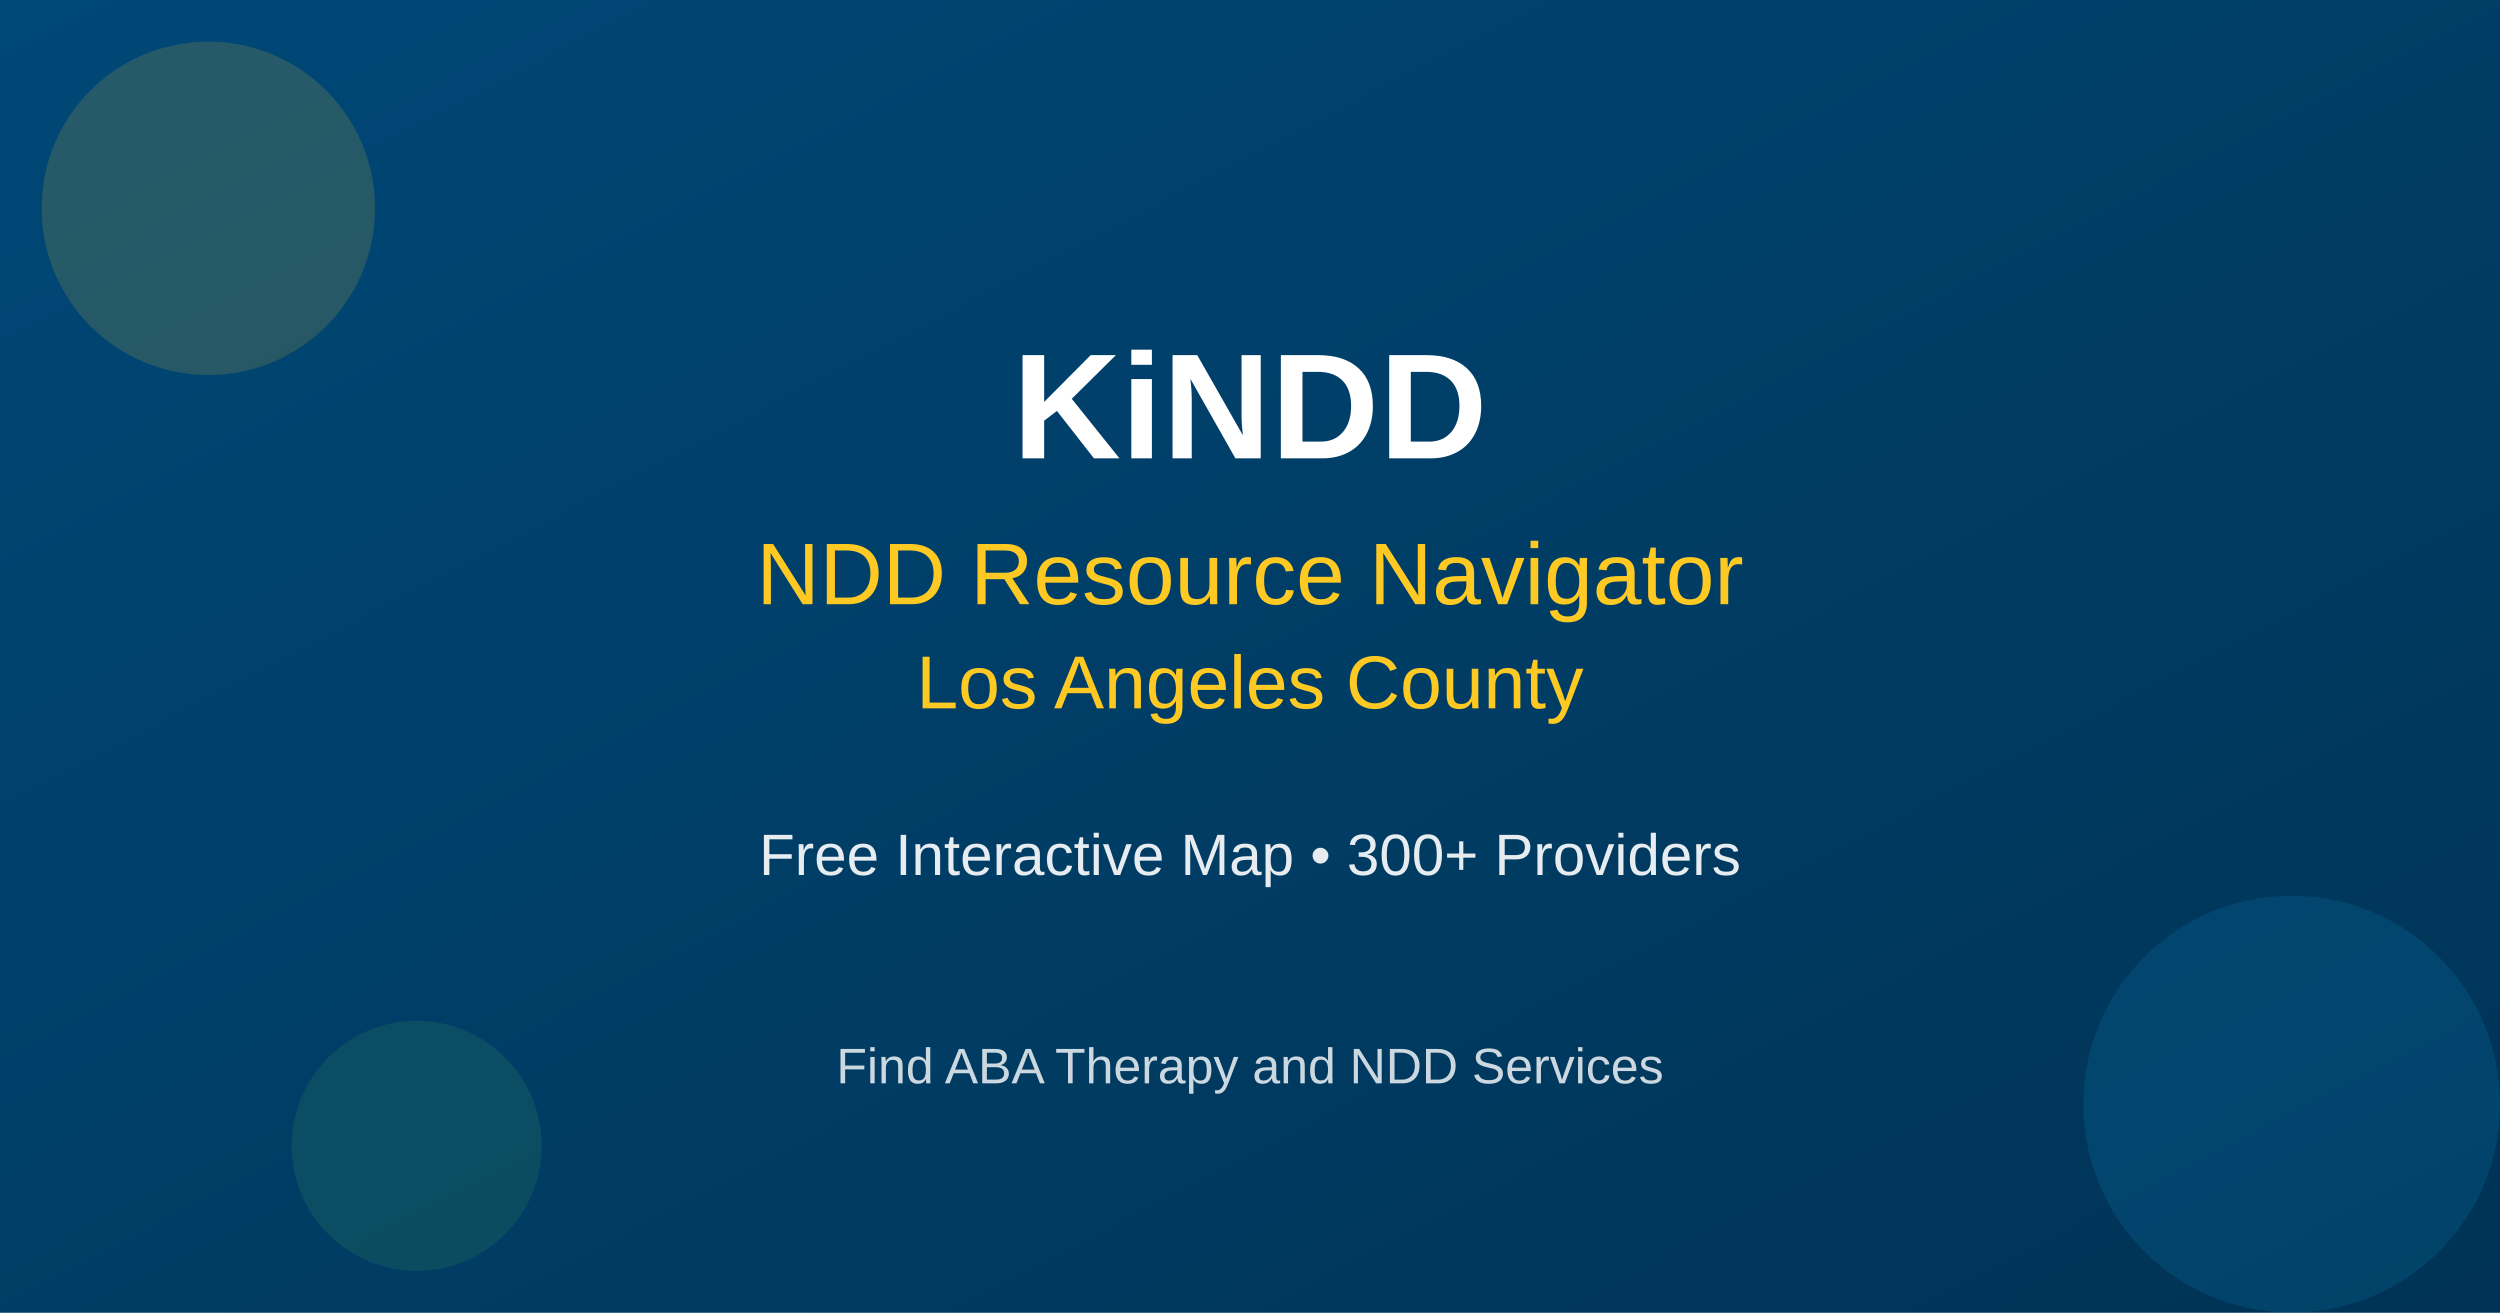
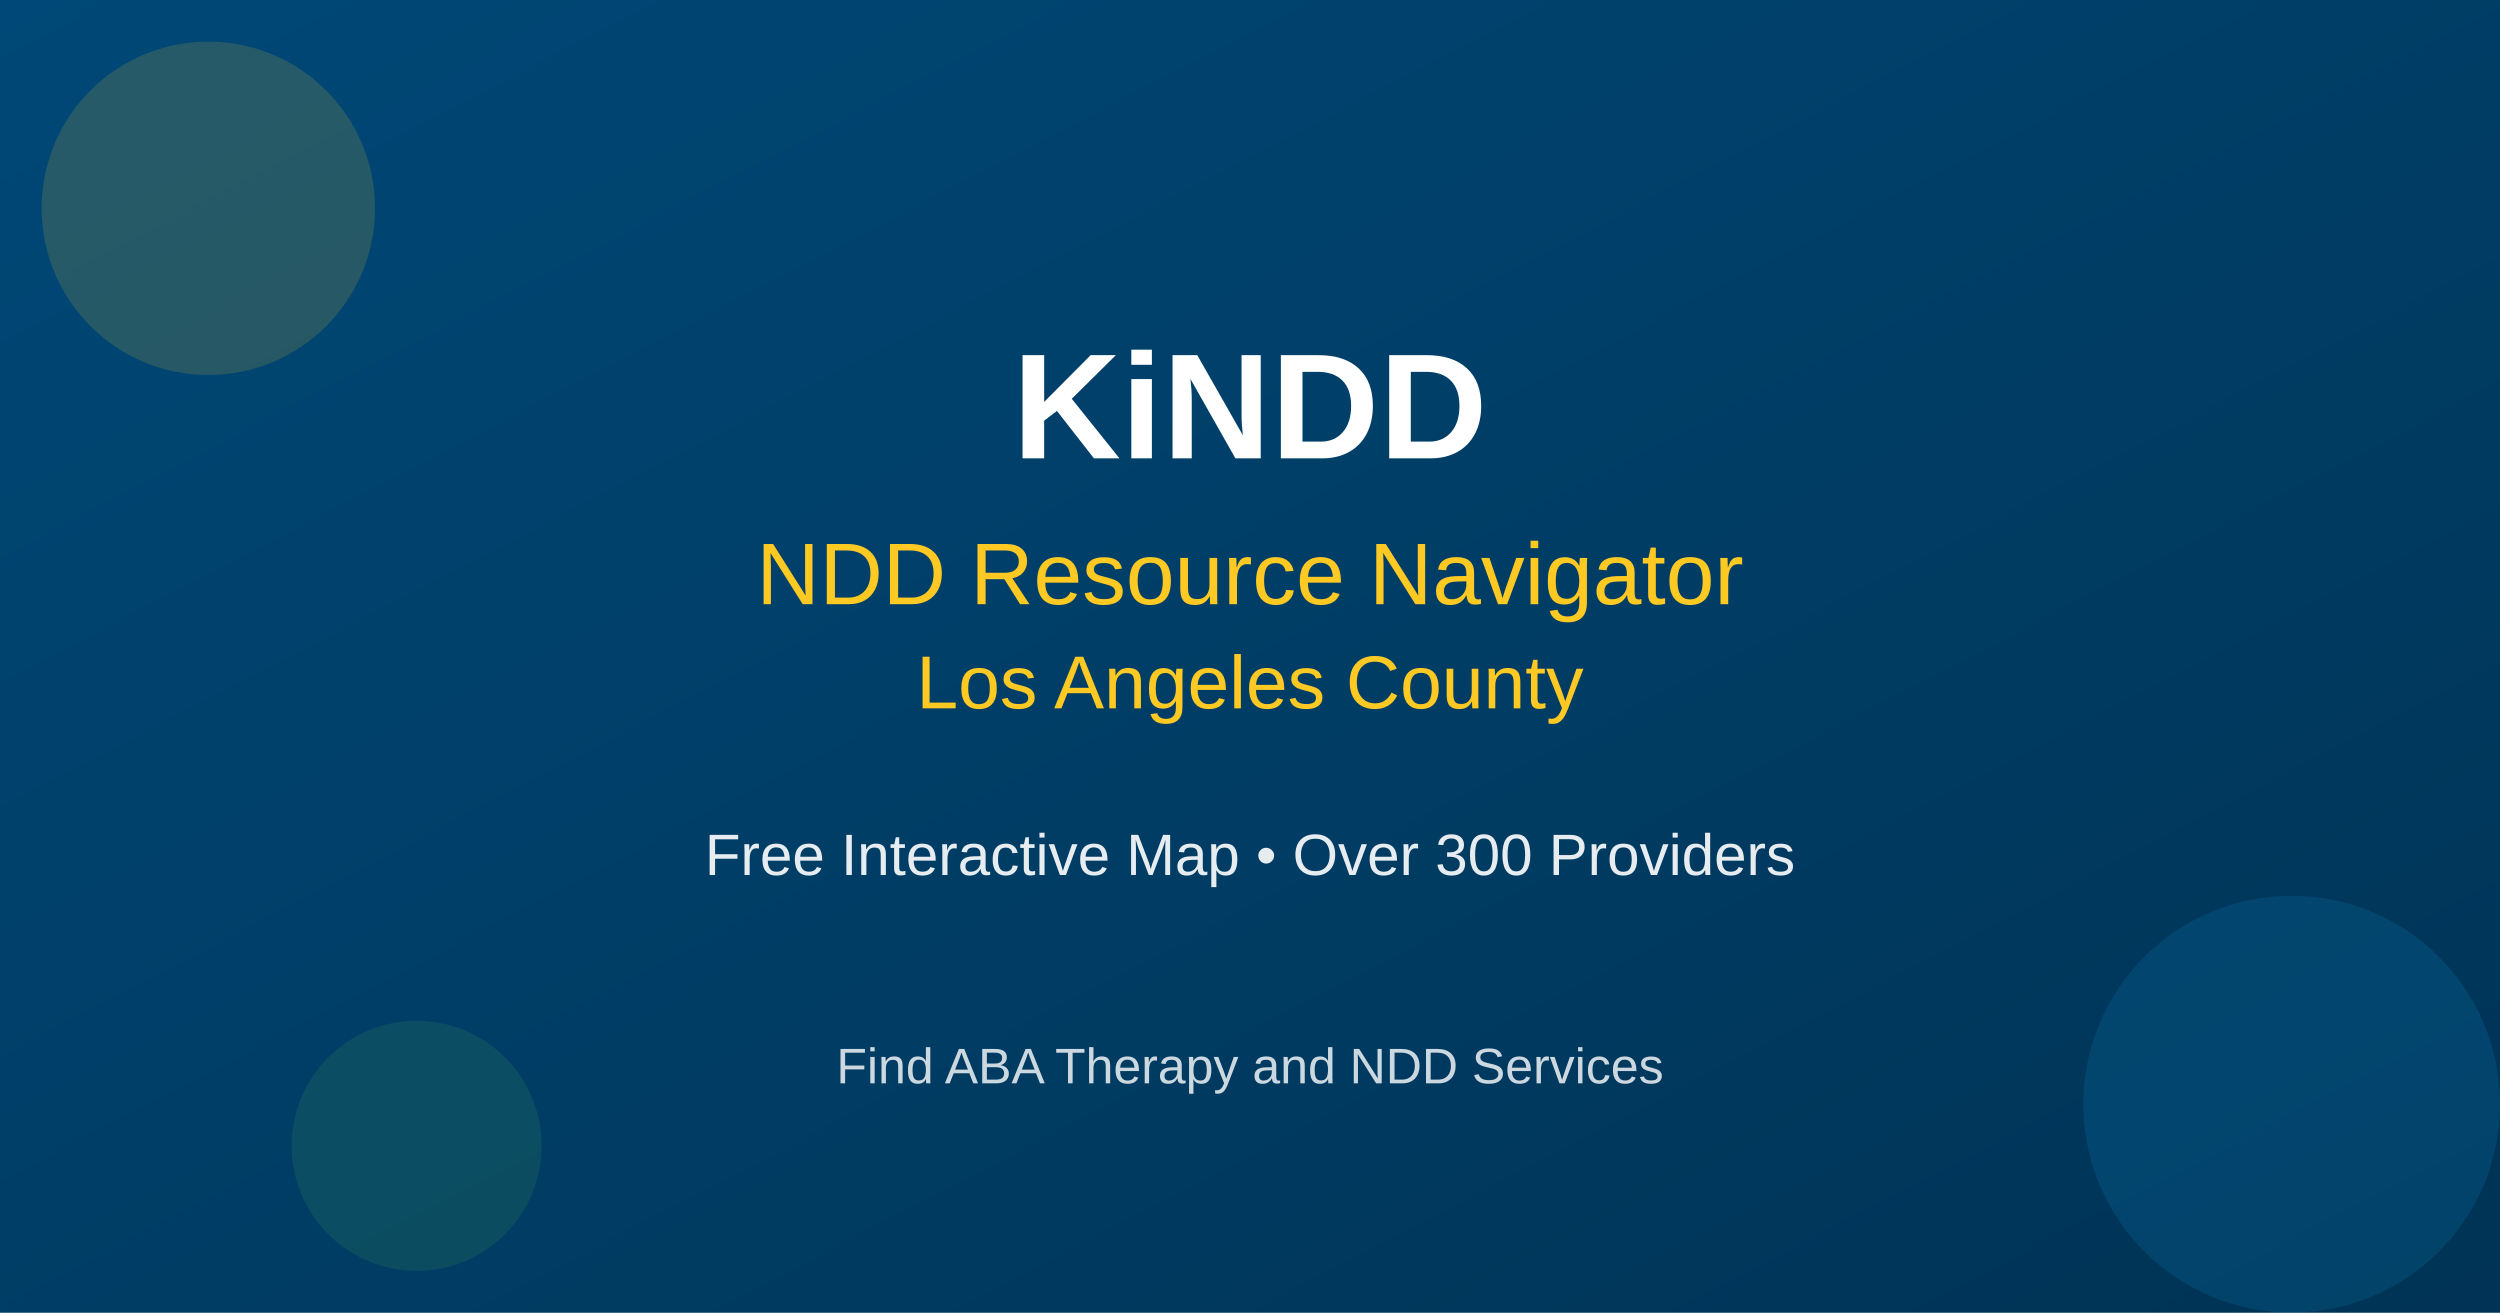
<svg xmlns="http://www.w3.org/2000/svg" width="1200" height="630">
  <rect width="1200" height="630" fill="#004877" />
  <defs>
    <linearGradient id="grad1" x1="0%" y1="0%" x2="100%" y2="100%">
      <stop offset="0%" style="stop-color:#004877;stop-opacity:1" />
      <stop offset="100%" style="stop-color:#003355;stop-opacity:1" />
    </linearGradient>
  </defs>
  <rect width="1200" height="630" fill="url(#grad1)" />
  <circle cx="100" cy="100" r="80" fill="#FFC923" opacity="0.15" />
  <circle cx="1100" cy="530" r="100" fill="#0D9DDB" opacity="0.15" />
  <circle cx="200" cy="550" r="60" fill="#4DAA50" opacity="0.15" />
  <text x="600" y="220" font-family="Arial, Helvetica, sans-serif" font-size="72" font-weight="bold" fill="#FFFFFF" text-anchor="middle">
    KiNDD
  </text>
  <text x="600" y="290" font-family="Arial, Helvetica, sans-serif" font-size="42" fill="#FFC923" text-anchor="middle">
    NDD Resource Navigator
  </text>
  <text x="600" y="340" font-family="Arial, Helvetica, sans-serif" font-size="36" fill="#FFC923" text-anchor="middle">
    Los Angeles County
  </text>
  <text x="600" y="420" font-family="Arial, Helvetica, sans-serif" font-size="28" fill="#FFFFFF" text-anchor="middle" opacity="0.9">
-     Free Interactive Map • 300+ Providers
+     Free Interactive Map • Over 300 Providers
  </text>
  <text x="600" y="520" font-family="Arial, Helvetica, sans-serif" font-size="24" fill="#FFFFFF" text-anchor="middle" opacity="0.8">
    Find ABA Therapy and NDD Services
  </text>
</svg>
